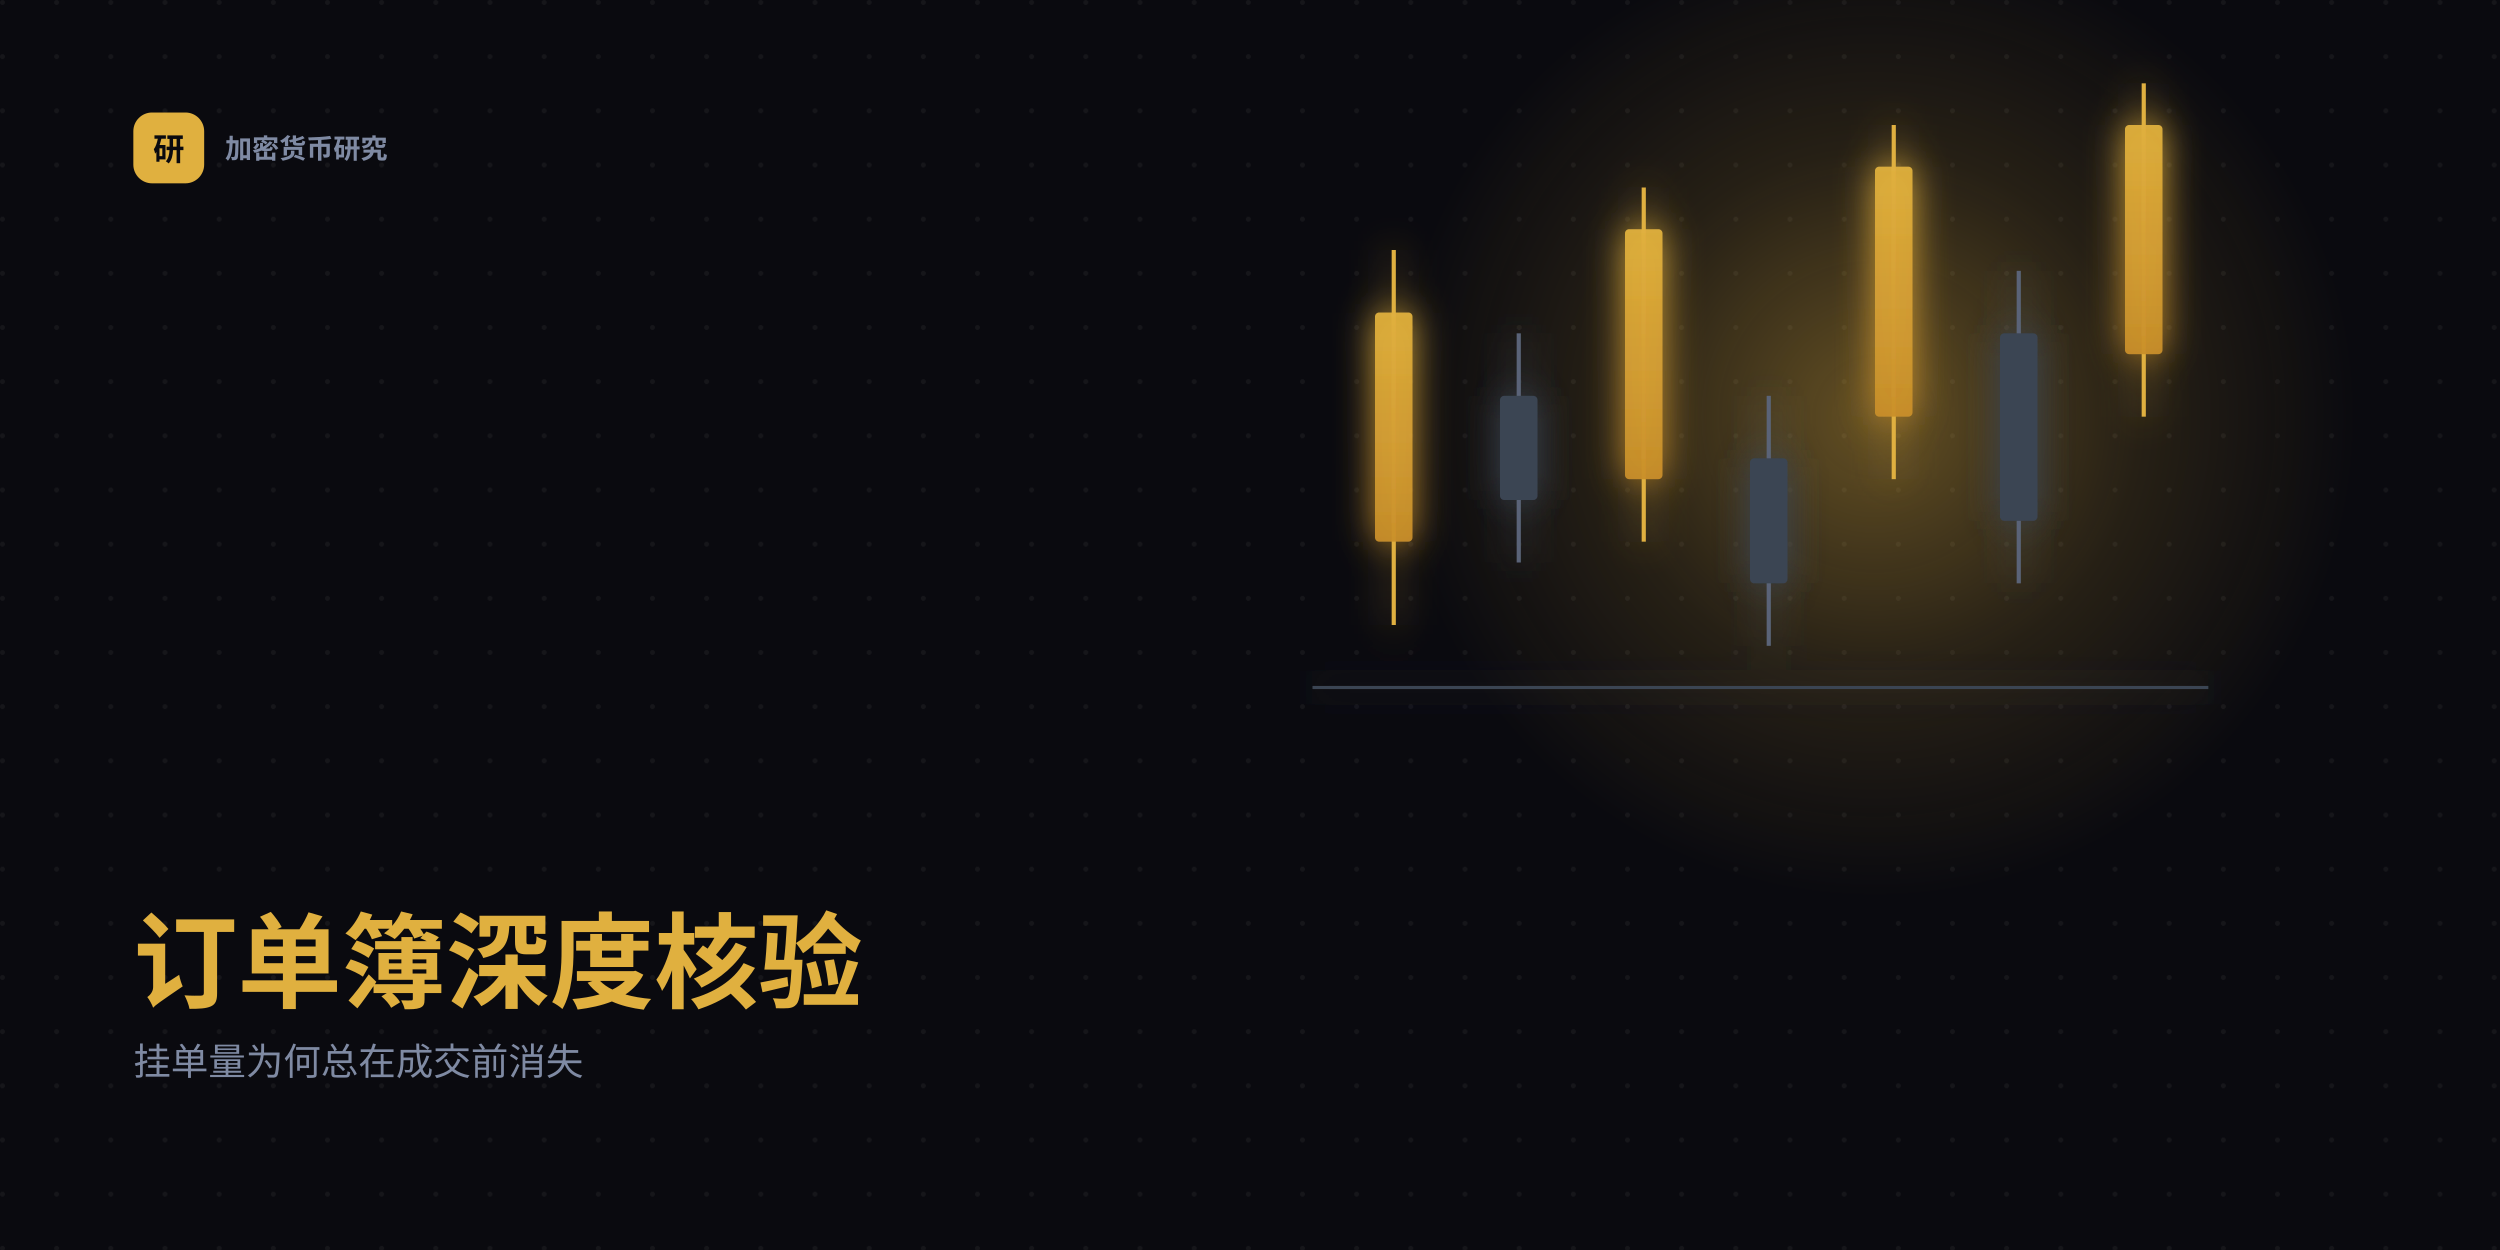
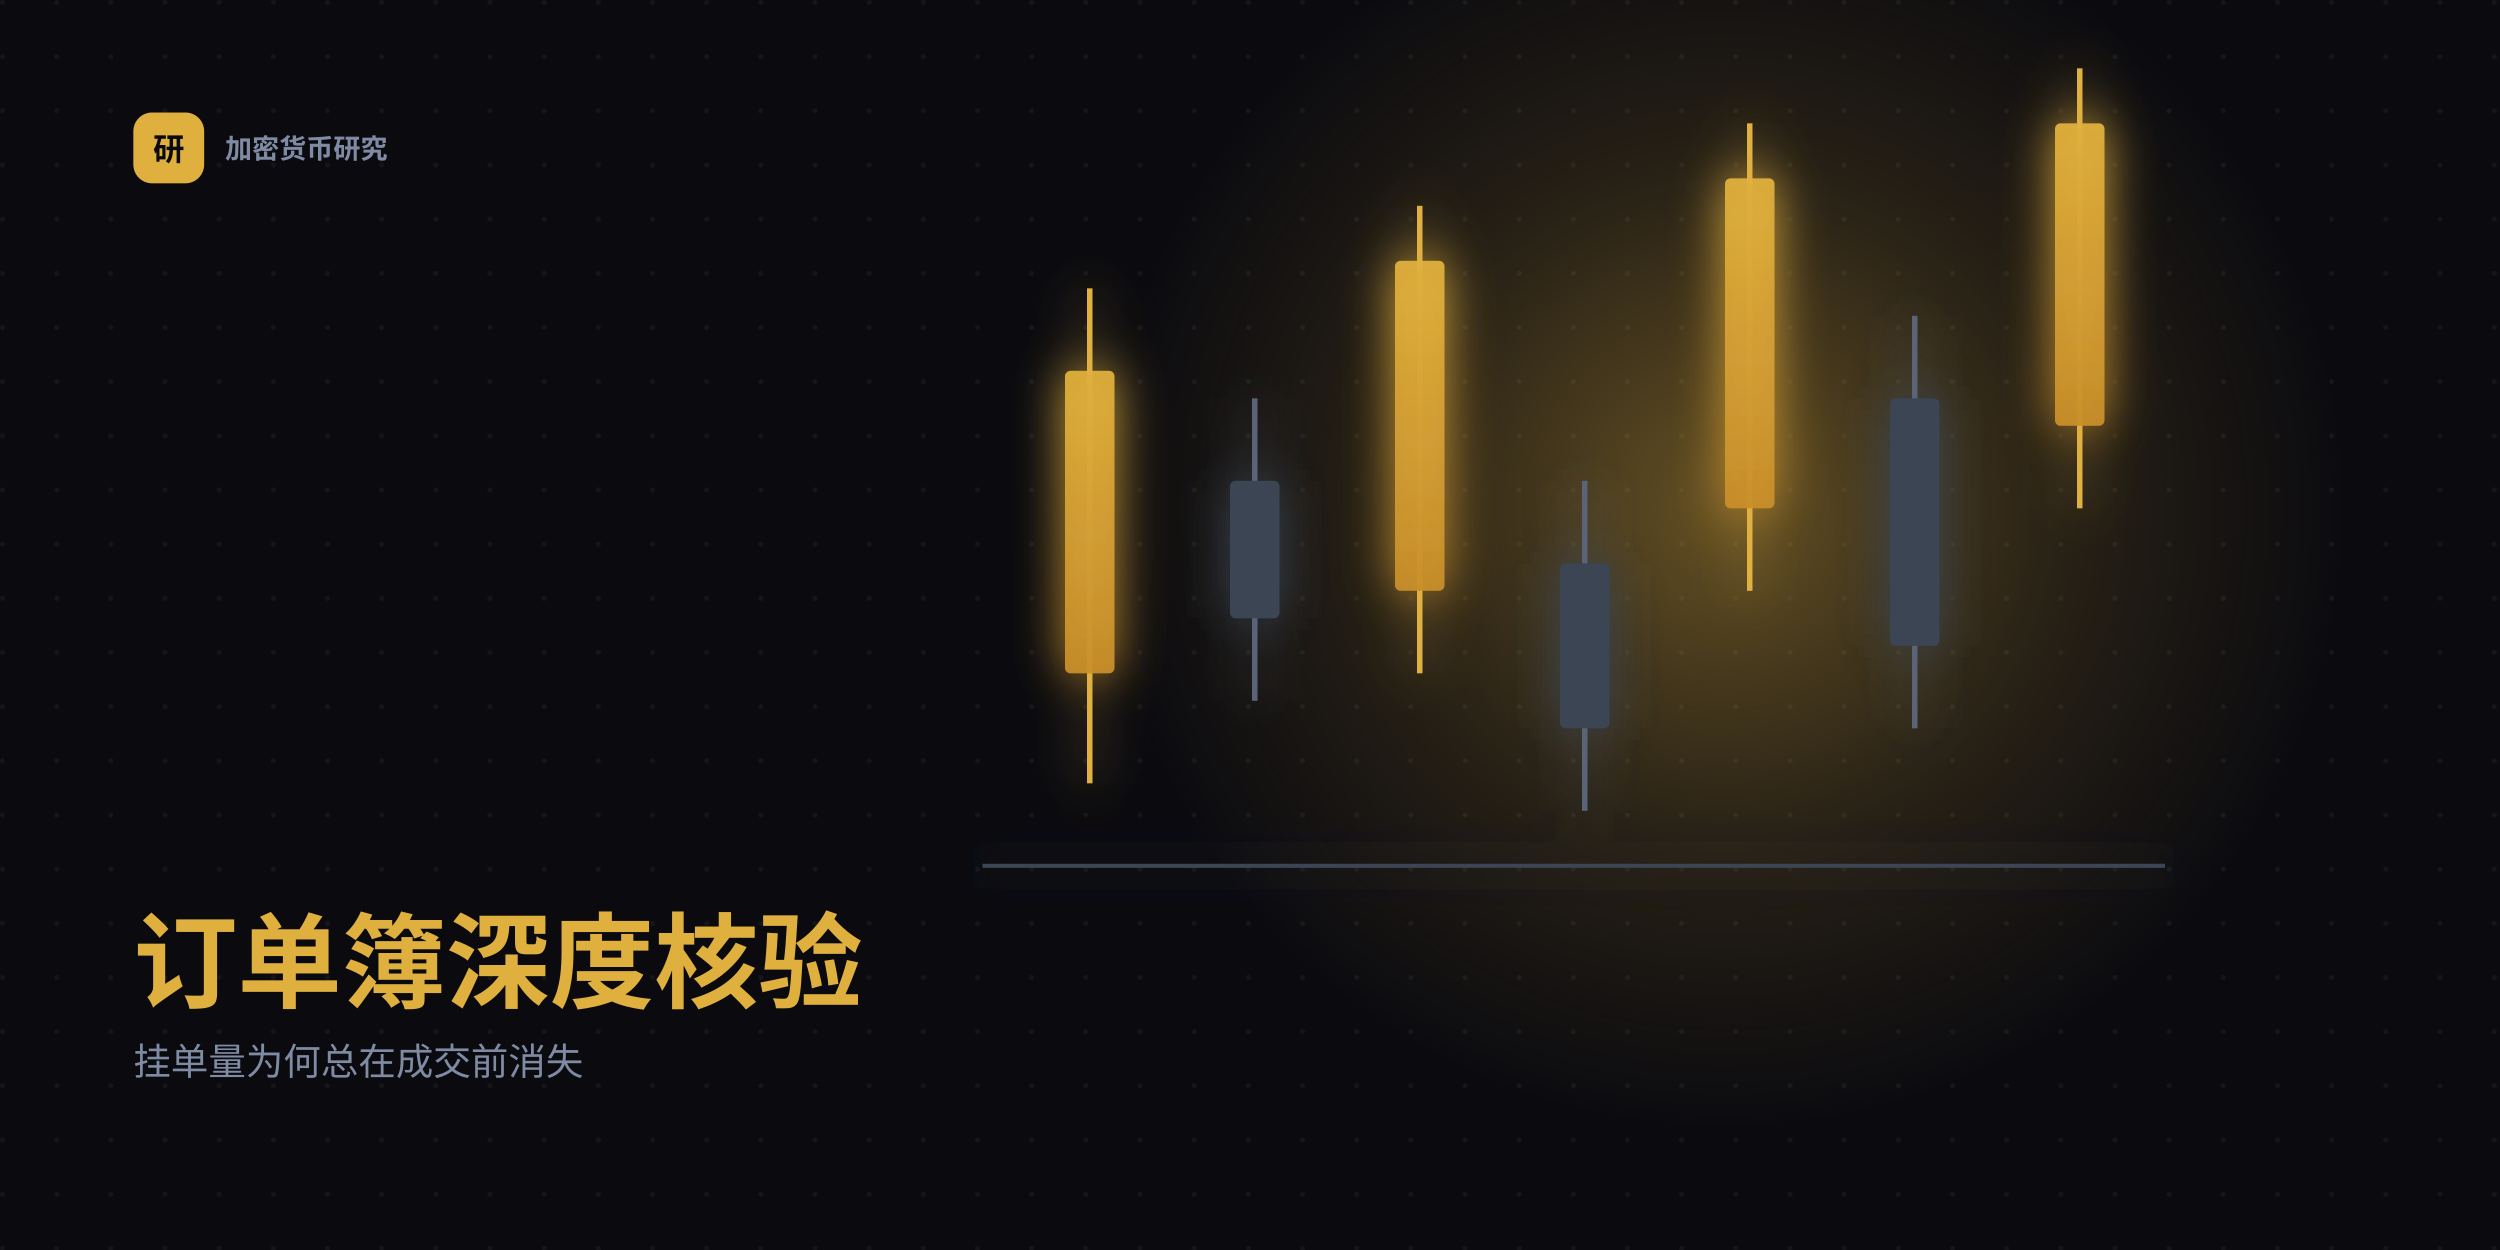
<svg xmlns="http://www.w3.org/2000/svg" viewBox="0 0 1200 600" role="img" aria-label="订单簿深度核验：挂单量为何总在成交前消失 主题配图">
  <defs>
    <radialGradient id="gloworderbookdzh" cx="50%" cy="50%" r="50%">
      <stop offset="0%" stop-color="#e0b03f" stop-opacity="0.42" />
      <stop offset="55%" stop-color="#e0b03f" stop-opacity="0.13" />
      <stop offset="100%" stop-color="#e0b03f" stop-opacity="0" />
    </radialGradient>
    <linearGradient id="barorderbookdzh" x1="0" y1="1" x2="0" y2="0">
      <stop offset="0%" stop-color="#c98f2a" stop-opacity="0.95" />
      <stop offset="100%" stop-color="#e0b03f" stop-opacity="0.95" />
    </linearGradient>
    <filter id="softorderbookdzh" x="-80%" y="-80%" width="260%" height="260%">
      <feGaussianBlur stdDeviation="9" result="b" />
      <feMerge>
        <feMergeNode in="b" />
        <feMergeNode in="SourceGraphic" />
      </feMerge>
    </filter>
    <pattern id="dotsorderbookdzh" width="26" height="26" patternUnits="userSpaceOnUse">
      <circle cx="1.2" cy="1.2" r="1.2" fill="#ffffff" fill-opacity="0.05" />
    </pattern>
  </defs>
  <rect width="1200" height="600" fill="#0a0a0f" />
  <rect width="1200" height="600" fill="url(#dotsorderbookdzh)" />
  <g transform="translate(64,54)">
    <rect x="0" y="0" width="34" height="34" rx="9" fill="#e0b03f" />
    <text x="17" y="23" font-family="'Segoe UI',Arial,sans-serif" font-size="15" font-weight="700" fill="#0a0a0f" text-anchor="middle">研</text>
    <text x="44" y="22" font-family="'Segoe UI',Arial,sans-serif" font-size="13" font-weight="600" fill="#7f8aa3">加密货币研究</text>
  </g>
-   <circle cx="900" cy="200" r="230" fill="url(#gloworderbookdzh)" />
-   <g filter="url(#softorderbookdzh)">
-     <line x1="630" y1="330" x2="1060" y2="330" stroke="#3a4452" stroke-width="1.5" />
-     <line x1="669" y1="120" x2="669" y2="300" stroke="#e0b03f" stroke-width="2" />
-     <rect x="660" y="150" width="18" height="110" rx="2" fill="url(#barorderbookdzh)" />
-     <line x1="729" y1="160" x2="729" y2="270" stroke="#5a6478" stroke-width="2" />
-     <rect x="720" y="190" width="18" height="50" rx="2" fill="#3a4452" />
-     <line x1="789" y1="90" x2="789" y2="260" stroke="#e0b03f" stroke-width="2" />
-     <rect x="780" y="110" width="18" height="120" rx="2" fill="url(#barorderbookdzh)" />
-     <line x1="849" y1="190" x2="849" y2="310" stroke="#5a6478" stroke-width="2" />
-     <rect x="840" y="220" width="18" height="60" rx="2" fill="#3a4452" />
-     <line x1="909" y1="60" x2="909" y2="230" stroke="#e0b03f" stroke-width="2" />
-     <rect x="900" y="80" width="18" height="120" rx="2" fill="url(#barorderbookdzh)" />
-     <line x1="969" y1="130" x2="969" y2="280" stroke="#5a6478" stroke-width="2" />
-     <rect x="960" y="160" width="18" height="90" rx="2" fill="#3a4452" />
-     <line x1="1029" y1="40" x2="1029" y2="200" stroke="#e0b03f" stroke-width="2" />
-     <rect x="1020" y="60" width="18" height="110" rx="2" fill="url(#barorderbookdzh)" />
+   <g transform="translate(-360,-20) scale(1.32)">
+     <circle cx="900" cy="200" r="230" fill="url(#gloworderbookdzh)" />
+     <g filter="url(#softorderbookdzh)">
+       <line x1="630" y1="330" x2="1060" y2="330" stroke="#3a4452" stroke-width="1.5" />
+       <line x1="669" y1="120" x2="669" y2="300" stroke="#e0b03f" stroke-width="2" />
+       <rect x="660" y="150" width="18" height="110" rx="2" fill="url(#barorderbookdzh)" />
+       <line x1="729" y1="160" x2="729" y2="270" stroke="#5a6478" stroke-width="2" />
+       <rect x="720" y="190" width="18" height="50" rx="2" fill="#3a4452" />
+       <line x1="789" y1="90" x2="789" y2="260" stroke="#e0b03f" stroke-width="2" />
+       <rect x="780" y="110" width="18" height="120" rx="2" fill="url(#barorderbookdzh)" />
+       <line x1="849" y1="190" x2="849" y2="310" stroke="#5a6478" stroke-width="2" />
+       <rect x="840" y="220" width="18" height="60" rx="2" fill="#3a4452" />
+       <line x1="909" y1="60" x2="909" y2="230" stroke="#e0b03f" stroke-width="2" />
+       <rect x="900" y="80" width="18" height="120" rx="2" fill="url(#barorderbookdzh)" />
+       <line x1="969" y1="130" x2="969" y2="280" stroke="#5a6478" stroke-width="2" />
+       <rect x="960" y="160" width="18" height="90" rx="2" fill="#3a4452" />
+       <line x1="1029" y1="40" x2="1029" y2="200" stroke="#e0b03f" stroke-width="2" />
+       <rect x="1020" y="60" width="18" height="110" rx="2" fill="url(#barorderbookdzh)" />
+     </g>
  </g>
  <g font-family="'Segoe UI',Arial,sans-serif" font-weight="800">
    <text font-size="50" fill="#e0b03f">
      <tspan x="64" y="480">订单簿深度核验</tspan>
    </text>
  </g>
  <text x="64" y="516" font-family="'Segoe UI',Arial,sans-serif" font-size="18" fill="#7f8aa3">挂单量为何总在成交前消失</text>
</svg>
